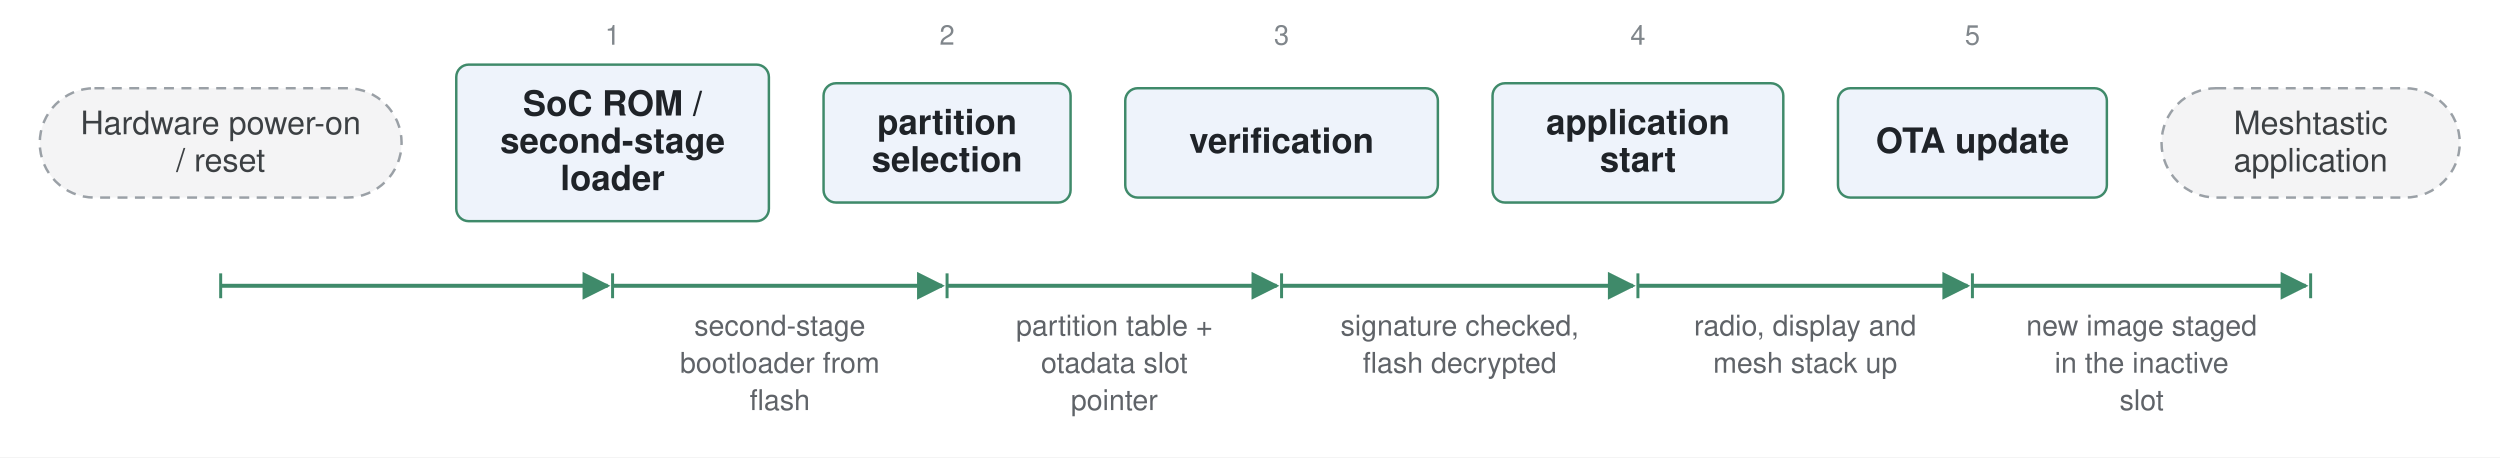
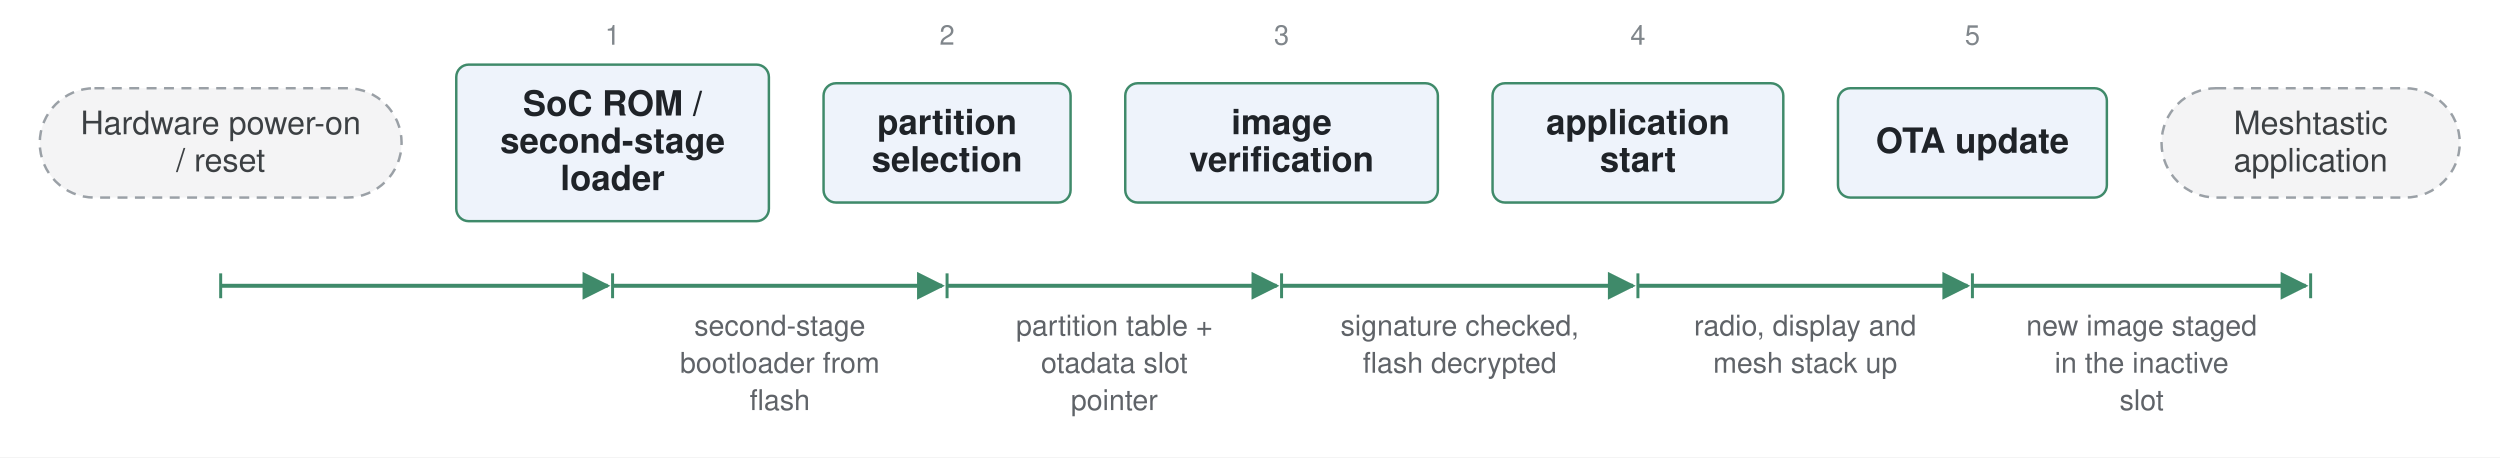
<svg xmlns="http://www.w3.org/2000/svg" viewBox="0 0 1006 184" width="1006" height="184" role="img">
  <defs>
    <marker id="a" viewBox="0 0 10 10" refX="9" refY="5" markerWidth="7" markerHeight="7" orient="auto-start-reverse">
      <path d="M0,0 L10,5 L0,10 z" fill="#3f8a6a" />
    </marker>
  </defs>
  <rect width="1006" height="184" fill="#ffffff" />
  <rect x="16.0" y="35.5" width="145.6" height="44.0" rx="22" fill="#f4f4f5" stroke="#9aa0a6" stroke-dasharray="4 3" />
  <text x="88.8" y="54.0" text-anchor="middle" font-family="-apple-system,BlinkMacSystemFont,'Segoe UI',Helvetica,Arial,sans-serif" font-size="13.0" font-weight="normal" fill="#3c4043">Hardware power-on</text>
  <text x="88.8" y="69.0" text-anchor="middle" font-family="-apple-system,BlinkMacSystemFont,'Segoe UI',Helvetica,Arial,sans-serif" font-size="13.0" font-weight="normal" fill="#3c4043">/ reset</text>
  <rect x="183.6" y="26.0" width="125.8" height="63.0" rx="5" fill="#eef3fb" stroke="#3f8a6a" />
  <text x="246.5" y="46.5" text-anchor="middle" font-family="-apple-system,BlinkMacSystemFont,'Segoe UI',Helvetica,Arial,sans-serif" font-size="14.0" font-weight="600" fill="#1f2328">SoC ROM /</text>
  <text x="246.5" y="61.5" text-anchor="middle" font-family="-apple-system,BlinkMacSystemFont,'Segoe UI',Helvetica,Arial,sans-serif" font-size="14.0" font-weight="600" fill="#1f2328">second-stage</text>
  <text x="246.5" y="76.5" text-anchor="middle" font-family="-apple-system,BlinkMacSystemFont,'Segoe UI',Helvetica,Arial,sans-serif" font-size="14.0" font-weight="600" fill="#1f2328">loader</text>
  <text x="246.5" y="18" text-anchor="middle" font-family="-apple-system,BlinkMacSystemFont,'Segoe UI',Helvetica,Arial,sans-serif" font-size="11" fill="#80868b">1</text>
  <rect x="331.4" y="33.5" width="99.4" height="48.0" rx="5" fill="#eef3fb" stroke="#3f8a6a" />
  <text x="381.1" y="54.0" text-anchor="middle" font-family="-apple-system,BlinkMacSystemFont,'Segoe UI',Helvetica,Arial,sans-serif" font-size="14.0" font-weight="600" fill="#1f2328">partition</text>
  <text x="381.1" y="69.0" text-anchor="middle" font-family="-apple-system,BlinkMacSystemFont,'Segoe UI',Helvetica,Arial,sans-serif" font-size="14.0" font-weight="600" fill="#1f2328">selection</text>
  <text x="381.1" y="18" text-anchor="middle" font-family="-apple-system,BlinkMacSystemFont,'Segoe UI',Helvetica,Arial,sans-serif" font-size="11" fill="#80868b">2</text>
-   <rect x="452.8" y="35.5" width="125.8" height="44.0" rx="5" fill="#eef3fb" stroke="#3f8a6a" />
-   <text x="515.7" y="61.5" text-anchor="middle" font-family="-apple-system,BlinkMacSystemFont,'Segoe UI',Helvetica,Arial,sans-serif" font-size="14.0" font-weight="600" fill="#1f2328">verification</text>
+   <rect x="452.8" y="33.5" width="125.8" height="48.0" rx="5" fill="#eef3fb" stroke="#3f8a6a" />
+   <text x="515.7" y="54.0" text-anchor="middle" font-family="-apple-system,BlinkMacSystemFont,'Segoe UI',Helvetica,Arial,sans-serif" font-size="14.0" font-weight="600" fill="#1f2328">image</text>
+   <text x="515.7" y="69.0" text-anchor="middle" font-family="-apple-system,BlinkMacSystemFont,'Segoe UI',Helvetica,Arial,sans-serif" font-size="14.0" font-weight="600" fill="#1f2328">verification</text>
  <text x="515.7" y="18" text-anchor="middle" font-family="-apple-system,BlinkMacSystemFont,'Segoe UI',Helvetica,Arial,sans-serif" font-size="11" fill="#80868b">3</text>
  <rect x="600.6" y="33.5" width="117.0" height="48.0" rx="5" fill="#eef3fb" stroke="#3f8a6a" />
  <text x="659.1" y="54.0" text-anchor="middle" font-family="-apple-system,BlinkMacSystemFont,'Segoe UI',Helvetica,Arial,sans-serif" font-size="14.0" font-weight="600" fill="#1f2328">application</text>
  <text x="659.1" y="69.0" text-anchor="middle" font-family="-apple-system,BlinkMacSystemFont,'Segoe UI',Helvetica,Arial,sans-serif" font-size="14.0" font-weight="600" fill="#1f2328">start</text>
  <text x="659.1" y="18" text-anchor="middle" font-family="-apple-system,BlinkMacSystemFont,'Segoe UI',Helvetica,Arial,sans-serif" font-size="11" fill="#80868b">4</text>
  <rect x="739.6" y="35.5" width="108.2" height="44.0" rx="5" fill="#eef3fb" stroke="#3f8a6a" />
  <text x="793.7" y="61.5" text-anchor="middle" font-family="-apple-system,BlinkMacSystemFont,'Segoe UI',Helvetica,Arial,sans-serif" font-size="14.0" font-weight="600" fill="#1f2328">OTA update</text>
  <text x="793.7" y="18" text-anchor="middle" font-family="-apple-system,BlinkMacSystemFont,'Segoe UI',Helvetica,Arial,sans-serif" font-size="11" fill="#80868b">5</text>
  <rect x="869.8" y="35.5" width="120.0" height="44.0" rx="22" fill="#f4f4f5" stroke="#9aa0a6" stroke-dasharray="4 3" />
  <text x="929.8" y="54.0" text-anchor="middle" font-family="-apple-system,BlinkMacSystemFont,'Segoe UI',Helvetica,Arial,sans-serif" font-size="13.0" font-weight="normal" fill="#3c4043">Meshtastic</text>
  <text x="929.8" y="69.0" text-anchor="middle" font-family="-apple-system,BlinkMacSystemFont,'Segoe UI',Helvetica,Arial,sans-serif" font-size="13.0" font-weight="normal" fill="#3c4043">application</text>
  <line x1="88.8" y1="115" x2="244.5" y2="115" stroke="#3f8a6a" stroke-width="1.6" marker-end="url(#a)" />
  <line x1="88.8" y1="110" x2="88.8" y2="120" stroke="#3f8a6a" stroke-width="1.2" />
  <line x1="246.5" y1="115" x2="379.1" y2="115" stroke="#3f8a6a" stroke-width="1.6" marker-end="url(#a)" />
  <line x1="246.5" y1="110" x2="246.5" y2="120" stroke="#3f8a6a" stroke-width="1.2" />
  <text x="313.8" y="135.0" text-anchor="middle" font-family="-apple-system,BlinkMacSystemFont,'Segoe UI',Helvetica,Arial,sans-serif" font-size="11.5" font-weight="normal" fill="#5f6368">second-stage</text>
  <text x="313.8" y="150.0" text-anchor="middle" font-family="-apple-system,BlinkMacSystemFont,'Segoe UI',Helvetica,Arial,sans-serif" font-size="11.5" font-weight="normal" fill="#5f6368">bootloader from</text>
  <text x="313.8" y="165.0" text-anchor="middle" font-family="-apple-system,BlinkMacSystemFont,'Segoe UI',Helvetica,Arial,sans-serif" font-size="11.5" font-weight="normal" fill="#5f6368">flash</text>
  <line x1="381.1" y1="115" x2="513.7" y2="115" stroke="#3f8a6a" stroke-width="1.6" marker-end="url(#a)" />
  <line x1="381.1" y1="110" x2="381.1" y2="120" stroke="#3f8a6a" stroke-width="1.2" />
  <text x="448.4" y="135.0" text-anchor="middle" font-family="-apple-system,BlinkMacSystemFont,'Segoe UI',Helvetica,Arial,sans-serif" font-size="11.5" font-weight="normal" fill="#5f6368">partition table +</text>
  <text x="448.4" y="150.0" text-anchor="middle" font-family="-apple-system,BlinkMacSystemFont,'Segoe UI',Helvetica,Arial,sans-serif" font-size="11.5" font-weight="normal" fill="#5f6368">otadata slot</text>
  <text x="448.4" y="165.0" text-anchor="middle" font-family="-apple-system,BlinkMacSystemFont,'Segoe UI',Helvetica,Arial,sans-serif" font-size="11.5" font-weight="normal" fill="#5f6368">pointer</text>
  <line x1="515.7" y1="115" x2="657.1" y2="115" stroke="#3f8a6a" stroke-width="1.6" marker-end="url(#a)" />
  <line x1="515.7" y1="110" x2="515.7" y2="120" stroke="#3f8a6a" stroke-width="1.2" />
  <text x="587.4" y="135.0" text-anchor="middle" font-family="-apple-system,BlinkMacSystemFont,'Segoe UI',Helvetica,Arial,sans-serif" font-size="11.5" font-weight="normal" fill="#5f6368">signature checked,</text>
  <text x="587.4" y="150.0" text-anchor="middle" font-family="-apple-system,BlinkMacSystemFont,'Segoe UI',Helvetica,Arial,sans-serif" font-size="11.5" font-weight="normal" fill="#5f6368">flash decrypted</text>
  <line x1="659.1" y1="115" x2="791.7" y2="115" stroke="#3f8a6a" stroke-width="1.6" marker-end="url(#a)" />
  <line x1="659.1" y1="110" x2="659.1" y2="120" stroke="#3f8a6a" stroke-width="1.2" />
  <text x="726.4" y="135.0" text-anchor="middle" font-family="-apple-system,BlinkMacSystemFont,'Segoe UI',Helvetica,Arial,sans-serif" font-size="11.5" font-weight="normal" fill="#5f6368">radio, display and</text>
  <text x="726.4" y="150.0" text-anchor="middle" font-family="-apple-system,BlinkMacSystemFont,'Segoe UI',Helvetica,Arial,sans-serif" font-size="11.5" font-weight="normal" fill="#5f6368">mesh stack up</text>
  <line x1="793.7" y1="115" x2="927.8" y2="115" stroke="#3f8a6a" stroke-width="1.6" marker-end="url(#a)" />
  <line x1="793.7" y1="110" x2="793.7" y2="120" stroke="#3f8a6a" stroke-width="1.2" />
  <text x="861.8" y="135.0" text-anchor="middle" font-family="-apple-system,BlinkMacSystemFont,'Segoe UI',Helvetica,Arial,sans-serif" font-size="11.5" font-weight="normal" fill="#5f6368">new image staged</text>
  <text x="861.8" y="150.0" text-anchor="middle" font-family="-apple-system,BlinkMacSystemFont,'Segoe UI',Helvetica,Arial,sans-serif" font-size="11.5" font-weight="normal" fill="#5f6368">in the inactive</text>
  <text x="861.8" y="165.0" text-anchor="middle" font-family="-apple-system,BlinkMacSystemFont,'Segoe UI',Helvetica,Arial,sans-serif" font-size="11.5" font-weight="normal" fill="#5f6368">slot</text>
  <line x1="929.8" y1="110" x2="929.8" y2="120" stroke="#3f8a6a" stroke-width="1.2" />
</svg>
